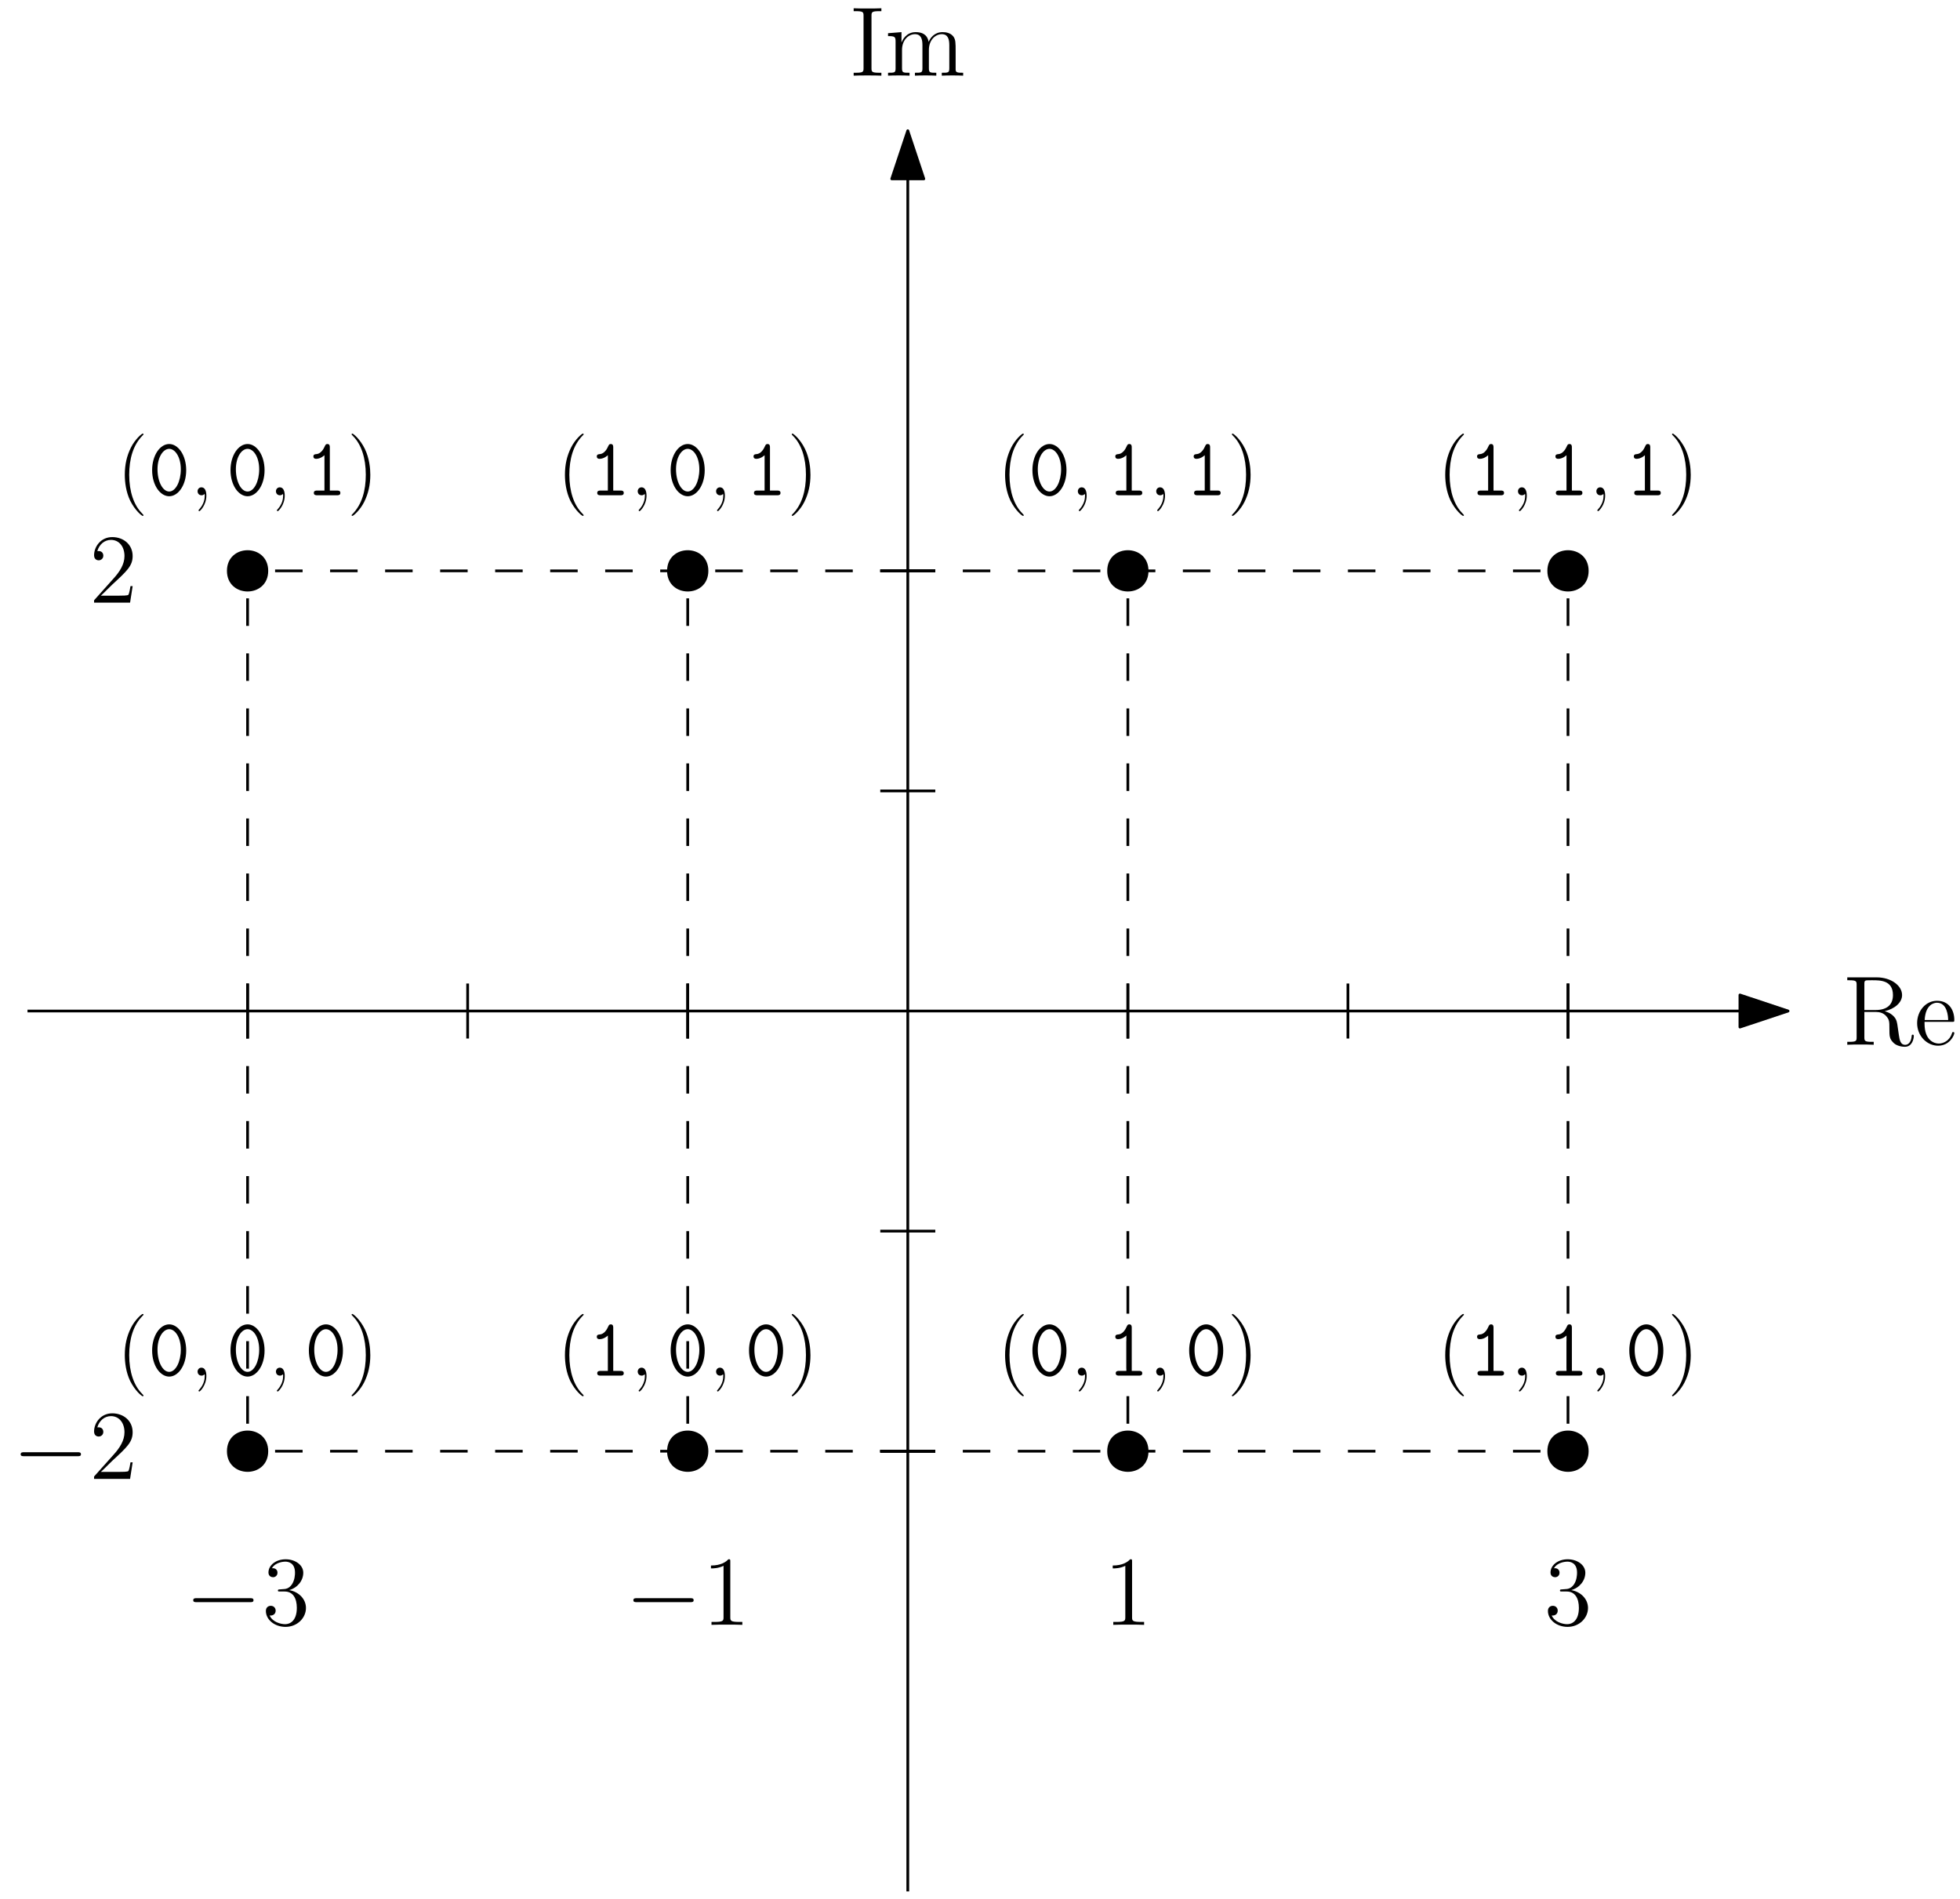
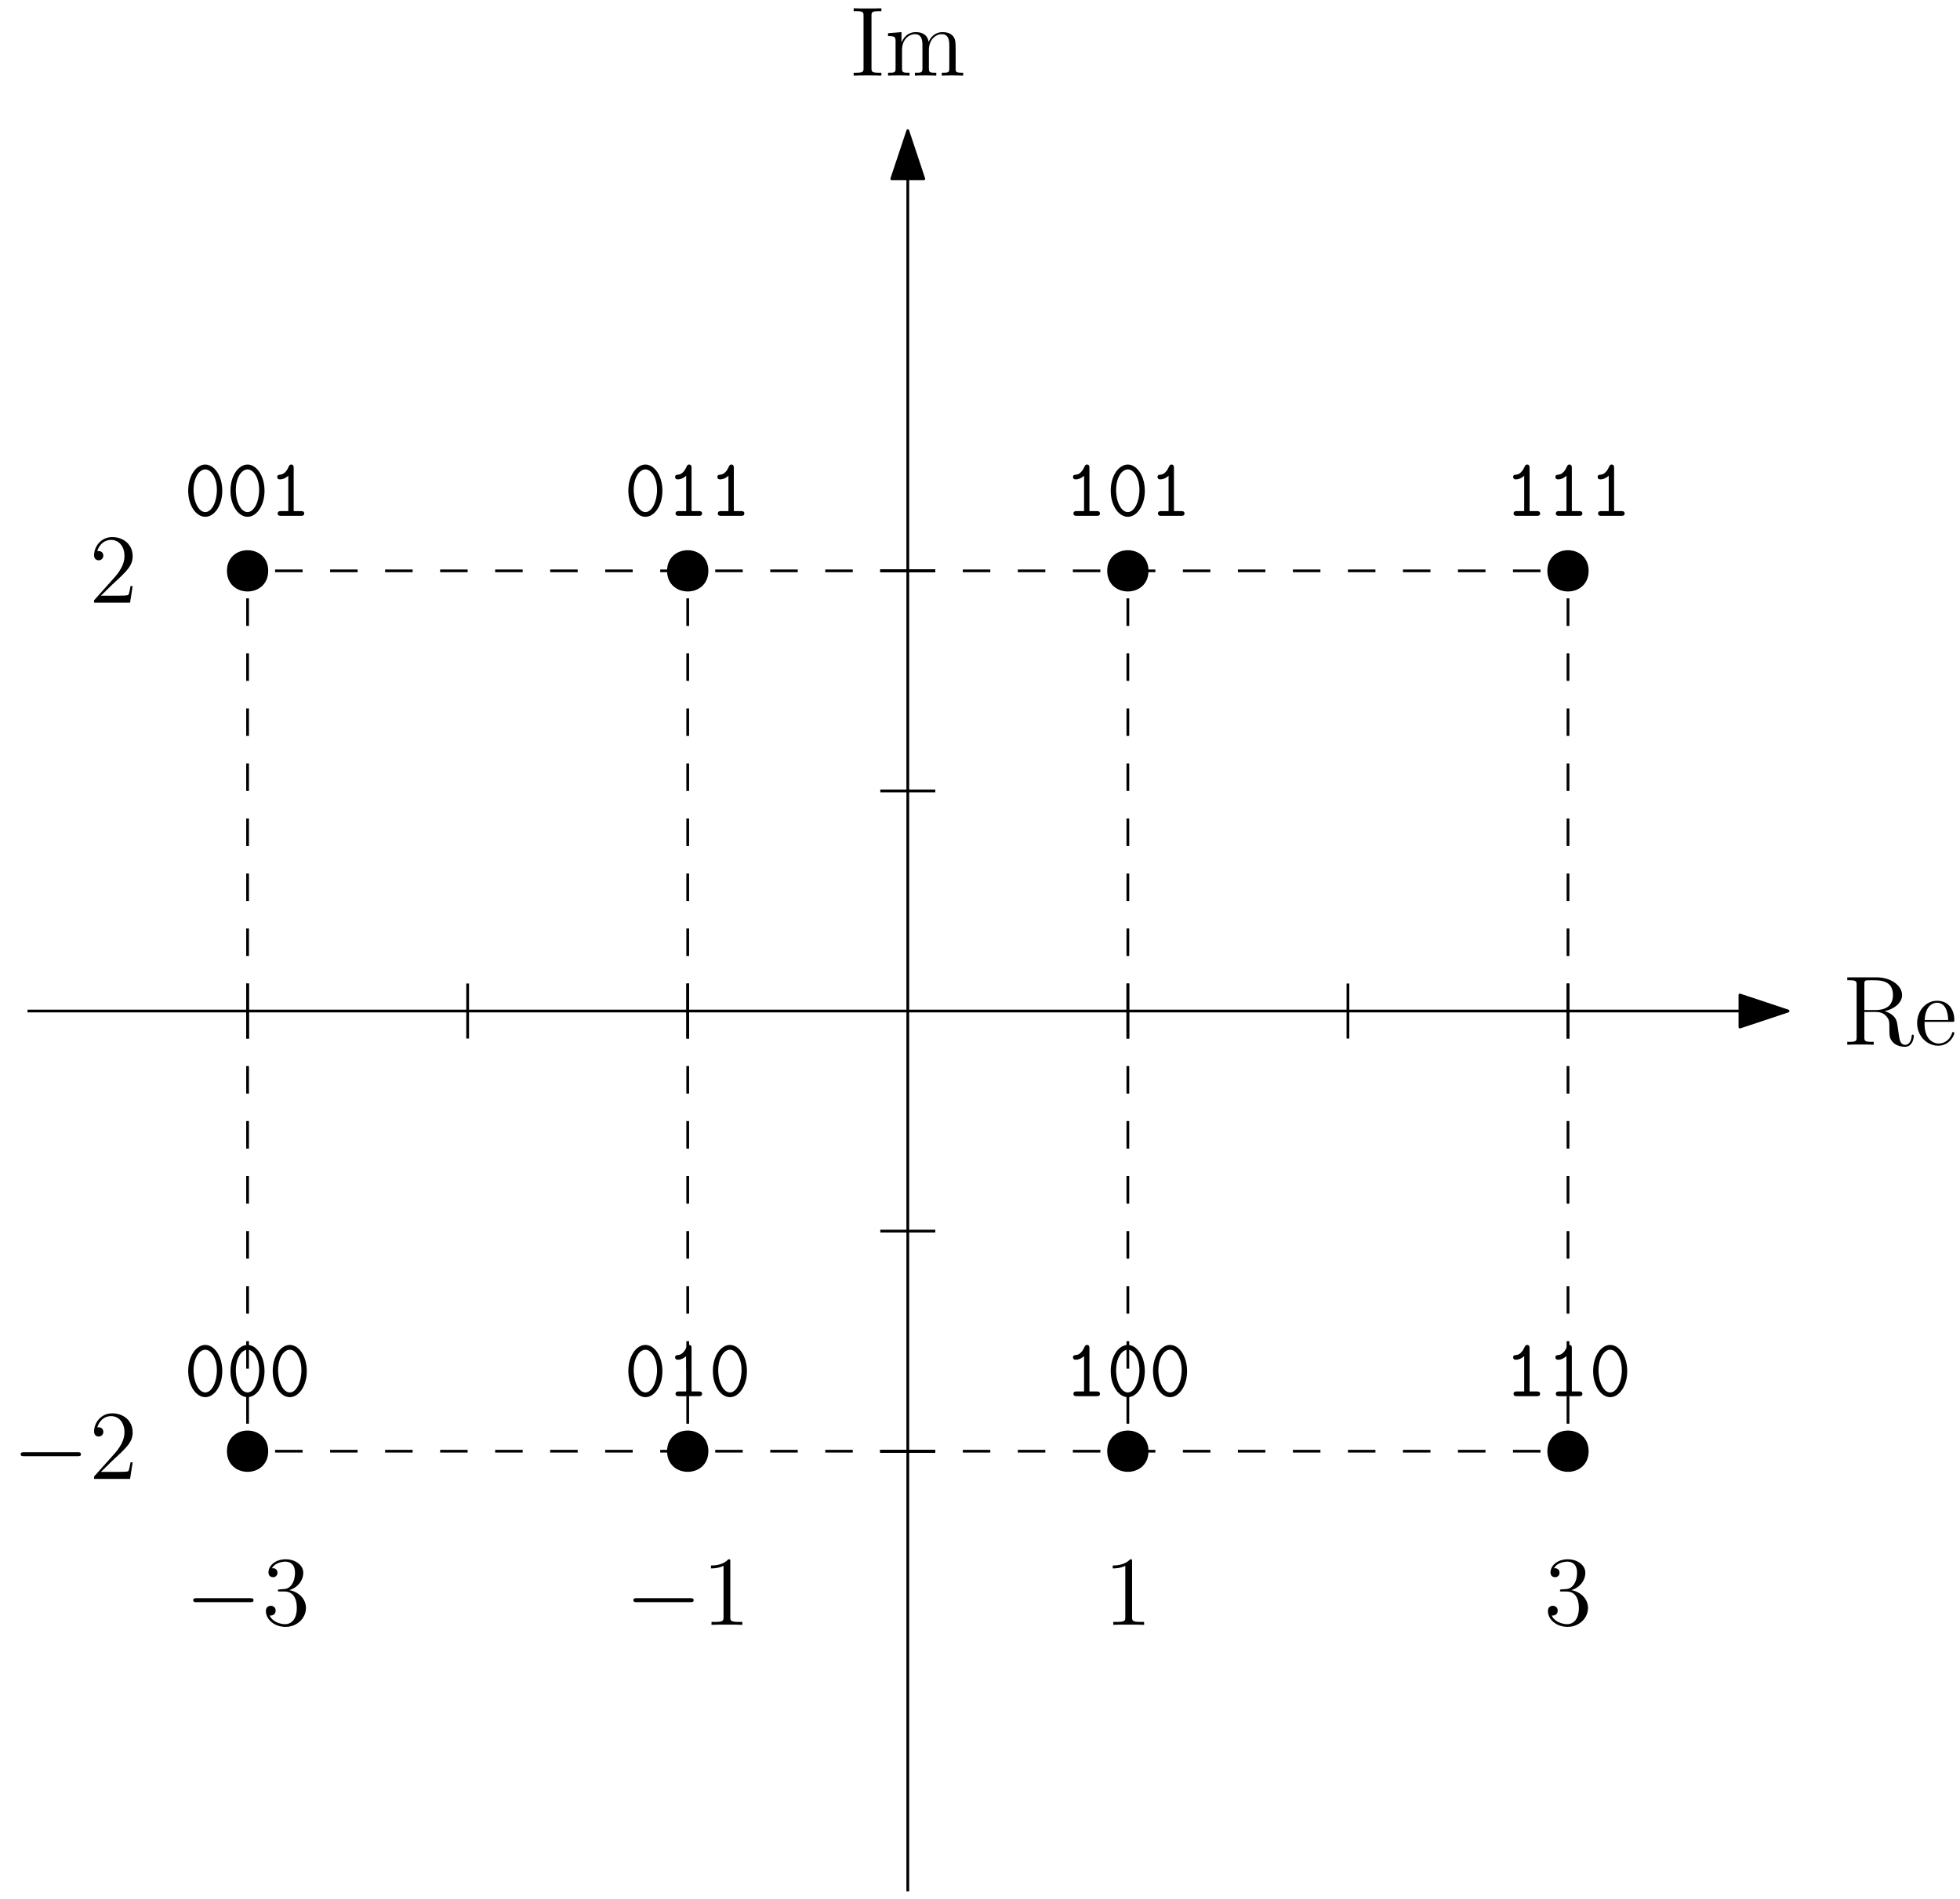
<svg xmlns="http://www.w3.org/2000/svg" xmlns:xlink="http://www.w3.org/1999/xlink" width="285" height="276" viewBox="0 0 285 276">
  <defs>
    <g>
      <g id="glyph-0-0">
        <path d="M 9.453 -3.297 C 9.703 -3.297 9.953 -3.297 9.953 -3.578 C 9.953 -3.875 9.703 -3.875 9.453 -3.875 L 1.688 -3.875 C 1.453 -3.875 1.188 -3.875 1.188 -3.578 C 1.188 -3.297 1.453 -3.297 1.688 -3.297 Z M 9.453 -3.297 " />
      </g>
      <g id="glyph-1-0">
        <path d="M 2.641 -5.156 C 2.391 -5.141 2.344 -5.125 2.344 -4.984 C 2.344 -4.844 2.406 -4.844 2.672 -4.844 L 3.328 -4.844 C 4.547 -4.844 5.094 -3.844 5.094 -2.469 C 5.094 -0.594 4.109 -0.094 3.406 -0.094 C 2.719 -0.094 1.547 -0.422 1.141 -1.359 C 1.594 -1.297 2.016 -1.547 2.016 -2.062 C 2.016 -2.484 1.703 -2.766 1.312 -2.766 C 0.969 -2.766 0.594 -2.562 0.594 -2.016 C 0.594 -0.75 1.859 0.297 3.453 0.297 C 5.156 0.297 6.422 -1 6.422 -2.453 C 6.422 -3.766 5.359 -4.812 3.984 -5.047 C 5.234 -5.406 6.031 -6.453 6.031 -7.578 C 6.031 -8.703 4.859 -9.531 3.469 -9.531 C 2.031 -9.531 0.969 -8.656 0.969 -7.609 C 0.969 -7.047 1.422 -6.922 1.641 -6.922 C 1.938 -6.922 2.281 -7.141 2.281 -7.578 C 2.281 -8.031 1.938 -8.234 1.625 -8.234 C 1.531 -8.234 1.5 -8.234 1.469 -8.219 C 2.016 -9.188 3.359 -9.188 3.422 -9.188 C 3.906 -9.188 4.828 -8.984 4.828 -7.578 C 4.828 -7.297 4.797 -6.5 4.375 -5.875 C 3.938 -5.25 3.453 -5.203 3.062 -5.188 Z M 2.641 -5.156 " />
      </g>
      <g id="glyph-1-1">
        <path d="M 4.125 -9.188 C 4.125 -9.531 4.125 -9.531 3.844 -9.531 C 3.5 -9.156 2.781 -8.625 1.312 -8.625 L 1.312 -8.203 C 1.641 -8.203 2.359 -8.203 3.141 -8.578 L 3.141 -1.109 C 3.141 -0.594 3.094 -0.422 1.844 -0.422 L 1.391 -0.422 L 1.391 0 C 1.781 -0.031 3.172 -0.031 3.641 -0.031 C 4.109 -0.031 5.5 -0.031 5.875 0 L 5.875 -0.422 L 5.438 -0.422 C 4.172 -0.422 4.125 -0.594 4.125 -1.109 Z M 4.125 -9.188 " />
      </g>
      <g id="glyph-1-2">
        <path d="M 6.312 -2.406 L 6 -2.406 C 5.953 -2.172 5.844 -1.375 5.688 -1.141 C 5.594 -1.016 4.781 -1.016 4.344 -1.016 L 1.688 -1.016 C 2.078 -1.344 2.953 -2.266 3.328 -2.609 C 5.516 -4.625 6.312 -5.359 6.312 -6.781 C 6.312 -8.438 5 -9.531 3.344 -9.531 C 1.672 -9.531 0.703 -8.125 0.703 -6.891 C 0.703 -6.156 1.328 -6.156 1.375 -6.156 C 1.672 -6.156 2.047 -6.375 2.047 -6.828 C 2.047 -7.234 1.781 -7.5 1.375 -7.5 C 1.25 -7.5 1.219 -7.5 1.172 -7.484 C 1.453 -8.469 2.219 -9.125 3.156 -9.125 C 4.375 -9.125 5.125 -8.109 5.125 -6.781 C 5.125 -5.562 4.422 -4.5 3.594 -3.578 L 0.703 -0.344 L 0.703 0 L 5.938 0 Z M 6.312 -2.406 " />
      </g>
      <g id="glyph-2-0">
        <path d="M 4.125 -9.188 C 4.125 -9.531 4.125 -9.531 3.844 -9.531 C 3.5 -9.156 2.781 -8.625 1.312 -8.625 L 1.312 -8.203 C 1.641 -8.203 2.359 -8.203 3.141 -8.578 L 3.141 -1.109 C 3.141 -0.594 3.094 -0.422 1.844 -0.422 L 1.391 -0.422 L 1.391 0 C 1.781 -0.031 3.172 -0.031 3.641 -0.031 C 4.109 -0.031 5.5 -0.031 5.875 0 L 5.875 -0.422 L 5.438 -0.422 C 4.172 -0.422 4.125 -0.594 4.125 -1.109 Z M 4.125 -9.188 " />
      </g>
      <g id="glyph-2-1">
        <path d="M 2.641 -5.156 C 2.391 -5.141 2.344 -5.125 2.344 -4.984 C 2.344 -4.844 2.406 -4.844 2.672 -4.844 L 3.328 -4.844 C 4.547 -4.844 5.094 -3.844 5.094 -2.469 C 5.094 -0.594 4.109 -0.094 3.406 -0.094 C 2.719 -0.094 1.547 -0.422 1.141 -1.359 C 1.594 -1.297 2.016 -1.547 2.016 -2.062 C 2.016 -2.484 1.703 -2.766 1.312 -2.766 C 0.969 -2.766 0.594 -2.562 0.594 -2.016 C 0.594 -0.75 1.859 0.297 3.453 0.297 C 5.156 0.297 6.422 -1 6.422 -2.453 C 6.422 -3.766 5.359 -4.812 3.984 -5.047 C 5.234 -5.406 6.031 -6.453 6.031 -7.578 C 6.031 -8.703 4.859 -9.531 3.469 -9.531 C 2.031 -9.531 0.969 -8.656 0.969 -7.609 C 0.969 -7.047 1.422 -6.922 1.641 -6.922 C 1.938 -6.922 2.281 -7.141 2.281 -7.578 C 2.281 -8.031 1.938 -8.234 1.625 -8.234 C 1.531 -8.234 1.5 -8.234 1.469 -8.219 C 2.016 -9.188 3.359 -9.188 3.422 -9.188 C 3.906 -9.188 4.828 -8.984 4.828 -7.578 C 4.828 -7.297 4.797 -6.5 4.375 -5.875 C 3.938 -5.25 3.453 -5.203 3.062 -5.188 Z M 2.641 -5.156 " />
      </g>
      <g id="glyph-2-2">
        <path d="M 6.312 -2.406 L 6 -2.406 C 5.953 -2.172 5.844 -1.375 5.688 -1.141 C 5.594 -1.016 4.781 -1.016 4.344 -1.016 L 1.688 -1.016 C 2.078 -1.344 2.953 -2.266 3.328 -2.609 C 5.516 -4.625 6.312 -5.359 6.312 -6.781 C 6.312 -8.438 5 -9.531 3.344 -9.531 C 1.672 -9.531 0.703 -8.125 0.703 -6.891 C 0.703 -6.156 1.328 -6.156 1.375 -6.156 C 1.672 -6.156 2.047 -6.375 2.047 -6.828 C 2.047 -7.234 1.781 -7.5 1.375 -7.5 C 1.25 -7.5 1.219 -7.5 1.172 -7.484 C 1.453 -8.469 2.219 -9.125 3.156 -9.125 C 4.375 -9.125 5.125 -8.109 5.125 -6.781 C 5.125 -5.562 4.422 -4.5 3.594 -3.578 L 0.703 -0.344 L 0.703 0 L 5.938 0 Z M 6.312 -2.406 " />
      </g>
      <g id="glyph-3-0">
        <path d="M 6.047 -4.875 C 7.469 -5.203 8.578 -6.109 8.578 -7.219 C 8.578 -8.609 6.953 -9.797 4.891 -9.797 L 0.609 -9.797 L 0.609 -9.375 L 0.891 -9.375 C 1.922 -9.375 1.969 -9.234 1.969 -8.703 L 1.969 -1.094 C 1.969 -0.562 1.922 -0.422 0.891 -0.422 L 0.609 -0.422 L 0.609 0 C 0.938 -0.031 2.109 -0.031 2.531 -0.031 C 2.938 -0.031 4.125 -0.031 4.453 0 L 4.453 -0.422 L 4.172 -0.422 C 3.141 -0.422 3.094 -0.562 3.094 -1.094 L 3.094 -4.766 L 4.766 -4.766 C 5.328 -4.766 5.859 -4.609 6.234 -4.203 C 6.734 -3.656 6.734 -3.359 6.734 -2.359 C 6.734 -1.234 6.734 -0.859 7.359 -0.25 C 7.578 -0.031 8.172 0.297 8.984 0.297 C 10.094 0.297 10.281 -0.953 10.281 -1.25 C 10.281 -1.328 10.281 -1.469 10.125 -1.469 C 9.984 -1.469 9.984 -1.375 9.969 -1.234 C 9.891 -0.375 9.484 0.016 9.016 0.016 C 8.359 0.016 8.219 -0.656 8.109 -1.422 C 8.094 -1.516 8 -2.141 7.953 -2.5 C 7.859 -3.219 7.797 -3.672 7.375 -4.109 C 7.219 -4.281 6.844 -4.656 6.047 -4.875 Z M 4.703 -5.047 L 3.094 -5.047 L 3.094 -8.812 C 3.094 -9.141 3.094 -9.312 3.406 -9.359 C 3.531 -9.375 3.953 -9.375 4.25 -9.375 C 5.406 -9.375 7.25 -9.375 7.25 -7.219 C 7.25 -5.969 6.562 -5.047 4.703 -5.047 Z M 4.703 -5.047 " />
      </g>
      <g id="glyph-3-1">
        <path d="M 5.5 -3.328 C 5.812 -3.328 5.844 -3.328 5.844 -3.594 C 5.844 -5.047 5.062 -6.391 3.328 -6.391 C 1.688 -6.391 0.438 -4.922 0.438 -3.141 C 0.438 -1.25 1.891 0.141 3.484 0.141 C 5.188 0.141 5.844 -1.406 5.844 -1.703 C 5.844 -1.797 5.766 -1.844 5.688 -1.844 C 5.562 -1.844 5.531 -1.781 5.516 -1.703 C 5.141 -0.5 4.172 -0.172 3.578 -0.172 C 2.969 -0.172 1.516 -0.578 1.516 -3.062 L 1.516 -3.328 Z M 1.531 -3.594 C 1.656 -5.859 2.906 -6.109 3.312 -6.109 C 4.844 -6.109 4.938 -4.094 4.953 -3.594 Z M 1.531 -3.594 " />
      </g>
      <g id="glyph-3-2">
        <path d="M 3.109 -8.703 C 3.109 -9.234 3.156 -9.375 4.234 -9.375 L 4.547 -9.375 L 4.547 -9.797 C 4.203 -9.766 2.969 -9.766 2.531 -9.766 C 2.109 -9.766 0.859 -9.766 0.516 -9.797 L 0.516 -9.375 L 0.828 -9.375 C 1.906 -9.375 1.953 -9.234 1.953 -8.703 L 1.953 -1.094 C 1.953 -0.562 1.906 -0.422 0.828 -0.422 L 0.516 -0.422 L 0.516 0 C 0.859 -0.031 2.094 -0.031 2.531 -0.031 C 2.953 -0.031 4.203 -0.031 4.547 0 L 4.547 -0.422 L 4.234 -0.422 C 3.156 -0.422 3.109 -0.562 3.109 -1.094 Z M 3.109 -8.703 " />
      </g>
      <g id="glyph-3-3">
        <path d="M 10.281 -3.484 C 10.281 -4.812 10.281 -5.219 9.953 -5.688 C 9.531 -6.234 8.859 -6.328 8.375 -6.328 C 7.188 -6.328 6.578 -5.469 6.359 -4.906 C 6.156 -6.016 5.375 -6.328 4.469 -6.328 C 3.078 -6.328 2.531 -5.141 2.422 -4.844 L 2.406 -4.844 L 2.406 -6.328 L 0.453 -6.172 L 0.453 -5.75 C 1.438 -5.75 1.547 -5.656 1.547 -4.953 L 1.547 -1.062 C 1.547 -0.422 1.391 -0.422 0.453 -0.422 L 0.453 0 C 0.828 -0.031 1.609 -0.031 2.016 -0.031 C 2.422 -0.031 3.203 -0.031 3.578 0 L 3.578 -0.422 C 2.656 -0.422 2.484 -0.422 2.484 -1.062 L 2.484 -3.734 C 2.484 -5.234 3.469 -6.031 4.359 -6.031 C 5.25 -6.031 5.453 -5.312 5.453 -4.438 L 5.453 -1.062 C 5.453 -0.422 5.297 -0.422 4.359 -0.422 L 4.359 0 C 4.734 -0.031 5.516 -0.031 5.906 -0.031 C 6.328 -0.031 7.094 -0.031 7.469 0 L 7.469 -0.422 C 6.562 -0.422 6.391 -0.422 6.391 -1.062 L 6.391 -3.734 C 6.391 -5.234 7.375 -6.031 8.266 -6.031 C 9.156 -6.031 9.359 -5.312 9.359 -4.438 L 9.359 -1.062 C 9.359 -0.422 9.188 -0.422 8.266 -0.422 L 8.266 0 C 8.641 -0.031 9.406 -0.031 9.812 -0.031 C 10.234 -0.031 11 -0.031 11.375 0 L 11.375 -0.422 C 10.656 -0.422 10.297 -0.422 10.281 -0.844 Z M 10.281 -3.484 " />
      </g>
      <g id="glyph-4-0">
-         <path d="M 3.891 2.906 C 3.891 2.875 3.891 2.844 3.688 2.641 C 2.484 1.438 1.812 -0.531 1.812 -2.969 C 1.812 -5.297 2.375 -7.297 3.766 -8.703 C 3.891 -8.812 3.891 -8.828 3.891 -8.875 C 3.891 -8.938 3.828 -8.969 3.781 -8.969 C 3.625 -8.969 2.641 -8.109 2.062 -6.938 C 1.453 -5.719 1.172 -4.453 1.172 -2.969 C 1.172 -1.906 1.344 -0.484 1.953 0.781 C 2.672 2.219 3.641 3 3.781 3 C 3.828 3 3.891 2.969 3.891 2.906 Z M 3.891 2.906 " />
-       </g>
-       <g id="glyph-5-0">
        <path d="M 5.547 -3.641 C 5.547 -5.875 4.359 -7.453 3.078 -7.453 C 1.766 -7.453 0.594 -5.844 0.594 -3.656 C 0.594 -1.438 1.781 0.141 3.078 0.141 C 4.375 0.141 5.547 -1.453 5.547 -3.641 Z M 3.078 -0.547 C 2.125 -0.547 1.375 -2 1.375 -3.781 C 1.375 -5.562 2.203 -6.75 3.078 -6.75 C 3.938 -6.75 4.766 -5.562 4.766 -3.781 C 4.766 -2.016 4.016 -0.547 3.078 -0.547 Z M 3.078 -0.547 " />
      </g>
-       <g id="glyph-5-1">
+       <g id="glyph-4-1">
        <path d="M 3.641 -6.953 C 3.641 -7.141 3.641 -7.453 3.281 -7.453 C 3.078 -7.453 3.016 -7.344 2.938 -7.188 C 2.719 -6.672 2.312 -6.031 1.688 -5.984 C 1.5 -5.969 1.25 -5.953 1.25 -5.641 C 1.25 -5.438 1.375 -5.297 1.641 -5.297 C 2.312 -5.297 2.828 -5.797 2.859 -5.828 L 2.859 -0.688 L 1.812 -0.688 C 1.641 -0.688 1.312 -0.688 1.312 -0.344 C 1.312 0 1.641 0 1.812 0 L 4.688 0 C 4.859 0 5.172 0 5.172 -0.344 C 5.172 -0.688 4.859 -0.688 4.688 -0.688 L 3.641 -0.688 Z M 3.641 -6.953 " />
-       </g>
-       <g id="glyph-6-0">
-         <path d="M 2.328 0.047 C 2.328 -0.641 2.109 -1.156 1.609 -1.156 C 1.234 -1.156 1.047 -0.844 1.047 -0.578 C 1.047 -0.328 1.219 0 1.625 0 C 1.781 0 1.906 -0.047 2.016 -0.156 C 2.047 -0.172 2.062 -0.172 2.062 -0.172 C 2.094 -0.172 2.094 -0.016 2.094 0.047 C 2.094 0.438 2.016 1.219 1.328 2 C 1.188 2.141 1.188 2.156 1.188 2.188 C 1.188 2.25 1.25 2.312 1.312 2.312 C 1.406 2.312 2.328 1.422 2.328 0.047 Z M 2.328 0.047 " />
-       </g>
-       <g id="glyph-7-0">
-         <path d="M 5.547 -3.641 C 5.547 -5.875 4.359 -7.453 3.078 -7.453 C 1.766 -7.453 0.594 -5.844 0.594 -3.656 C 0.594 -1.438 1.781 0.141 3.078 0.141 C 4.375 0.141 5.547 -1.453 5.547 -3.641 Z M 3.078 -0.547 C 2.125 -0.547 1.375 -2 1.375 -3.781 C 1.375 -5.562 2.203 -6.75 3.078 -6.75 C 3.938 -6.75 4.766 -5.562 4.766 -3.781 C 4.766 -2.016 4.016 -0.547 3.078 -0.547 Z M 3.078 -0.547 " />
-       </g>
-       <g id="glyph-7-1">
-         <path d="M 3.641 -6.953 C 3.641 -7.141 3.641 -7.453 3.281 -7.453 C 3.078 -7.453 3.016 -7.344 2.938 -7.188 C 2.719 -6.672 2.312 -6.031 1.688 -5.984 C 1.5 -5.969 1.25 -5.953 1.25 -5.641 C 1.25 -5.438 1.375 -5.297 1.641 -5.297 C 2.312 -5.297 2.828 -5.797 2.859 -5.828 L 2.859 -0.688 L 1.812 -0.688 C 1.641 -0.688 1.312 -0.688 1.312 -0.344 C 1.312 0 1.641 0 1.812 0 L 4.688 0 C 4.859 0 5.172 0 5.172 -0.344 C 5.172 -0.688 4.859 -0.688 4.688 -0.688 L 3.641 -0.688 Z M 3.641 -6.953 " />
-       </g>
-       <g id="glyph-8-0">
-         <path d="M 2.328 0.047 C 2.328 -0.641 2.109 -1.156 1.609 -1.156 C 1.234 -1.156 1.047 -0.844 1.047 -0.578 C 1.047 -0.328 1.219 0 1.625 0 C 1.781 0 1.906 -0.047 2.016 -0.156 C 2.047 -0.172 2.062 -0.172 2.062 -0.172 C 2.094 -0.172 2.094 -0.016 2.094 0.047 C 2.094 0.438 2.016 1.219 1.328 2 C 1.188 2.141 1.188 2.156 1.188 2.188 C 1.188 2.25 1.25 2.312 1.312 2.312 C 1.406 2.312 2.328 1.422 2.328 0.047 Z M 2.328 0.047 " />
-       </g>
-       <g id="glyph-9-0">
-         <path d="M 3.641 -6.953 C 3.641 -7.141 3.641 -7.453 3.281 -7.453 C 3.078 -7.453 3.016 -7.344 2.938 -7.188 C 2.719 -6.672 2.312 -6.031 1.688 -5.984 C 1.5 -5.969 1.25 -5.953 1.25 -5.641 C 1.25 -5.438 1.375 -5.297 1.641 -5.297 C 2.312 -5.297 2.828 -5.797 2.859 -5.828 L 2.859 -0.688 L 1.812 -0.688 C 1.641 -0.688 1.312 -0.688 1.312 -0.344 C 1.312 0 1.641 0 1.812 0 L 4.688 0 C 4.859 0 5.172 0 5.172 -0.344 C 5.172 -0.688 4.859 -0.688 4.688 -0.688 L 3.641 -0.688 Z M 3.641 -6.953 " />
-       </g>
-       <g id="glyph-9-1">
-         <path d="M 5.547 -3.641 C 5.547 -5.875 4.359 -7.453 3.078 -7.453 C 1.766 -7.453 0.594 -5.844 0.594 -3.656 C 0.594 -1.438 1.781 0.141 3.078 0.141 C 4.375 0.141 5.547 -1.453 5.547 -3.641 Z M 3.078 -0.547 C 2.125 -0.547 1.375 -2 1.375 -3.781 C 1.375 -5.562 2.203 -6.75 3.078 -6.75 C 3.938 -6.75 4.766 -5.562 4.766 -3.781 C 4.766 -2.016 4.016 -0.547 3.078 -0.547 Z M 3.078 -0.547 " />
-       </g>
-       <g id="glyph-10-0">
-         <path d="M 3.375 -2.969 C 3.375 -3.891 3.25 -5.359 2.578 -6.75 C 1.875 -8.188 0.891 -8.969 0.766 -8.969 C 0.719 -8.969 0.656 -8.938 0.656 -8.875 C 0.656 -8.828 0.656 -8.812 0.859 -8.609 C 2.062 -7.406 2.719 -5.422 2.719 -2.984 C 2.719 -0.672 2.156 1.328 0.781 2.734 C 0.656 2.844 0.656 2.875 0.656 2.906 C 0.656 2.969 0.719 3 0.766 3 C 0.922 3 1.906 2.141 2.484 0.969 C 3.094 -0.25 3.375 -1.547 3.375 -2.969 Z M 3.375 -2.969 " />
      </g>
    </g>
  </defs>
  <path fill="none" stroke-width="0.4" stroke-linecap="butt" stroke-linejoin="round" stroke="rgb(0%, 0%, 0%)" stroke-opacity="1" stroke-miterlimit="10" d="M 256 447.996 L 256 703.996 " transform="matrix(1, 0, 0, -1, -124, 723)" />
  <path fill-rule="evenodd" fill="rgb(0%, 0%, 0%)" fill-opacity="1" stroke-width="0.4" stroke-linecap="butt" stroke-linejoin="round" stroke="rgb(0%, 0%, 0%)" stroke-opacity="1" stroke-miterlimit="10" d="M 256 703.996 L 253.668 696.996 L 258.332 696.996 Z M 256 703.996 " transform="matrix(1, 0, 0, -1, -124, 723)" />
  <path fill="none" stroke-width="0.4" stroke-linecap="butt" stroke-linejoin="round" stroke="rgb(0%, 0%, 0%)" stroke-opacity="1" stroke-miterlimit="10" d="M 128 576 L 384 576 " transform="matrix(1, 0, 0, -1, -124, 723)" />
  <path fill-rule="evenodd" fill="rgb(0%, 0%, 0%)" fill-opacity="1" stroke-width="0.4" stroke-linecap="butt" stroke-linejoin="round" stroke="rgb(0%, 0%, 0%)" stroke-opacity="1" stroke-miterlimit="10" d="M 384 576 L 377 578.332 L 377 573.668 Z M 384 576 " transform="matrix(1, 0, 0, -1, -124, 723)" />
  <path fill-rule="evenodd" fill="rgb(0%, 0%, 0%)" fill-opacity="1" d="M 231 83 C 231 79 225 79 225 83 C 225 87 231 87 231 83 Z M 231 83 " />
  <path fill-rule="evenodd" fill="rgb(0%, 0%, 0%)" fill-opacity="1" d="M 167 83 C 167 79 161 79 161 83 C 161 87 167 87 167 83 Z M 167 83 " />
  <path fill-rule="evenodd" fill="rgb(0%, 0%, 0%)" fill-opacity="1" d="M 103 83 C 103 79 97 79 97 83 C 97 87 103 87 103 83 Z M 103 83 " />
  <path fill-rule="evenodd" fill="rgb(0%, 0%, 0%)" fill-opacity="1" d="M 39 83 C 39 79 33 79 33 83 C 33 87 39 87 39 83 Z M 39 83 " />
  <path fill="none" stroke-width="0.4" stroke-linecap="butt" stroke-linejoin="round" stroke="rgb(0%, 0%, 0%)" stroke-opacity="1" stroke-miterlimit="10" d="M 252 640 L 260 640 " transform="matrix(1, 0, 0, -1, -124, 723)" />
  <path fill="none" stroke-width="0.4" stroke-linecap="butt" stroke-linejoin="round" stroke="rgb(0%, 0%, 0%)" stroke-opacity="1" stroke-miterlimit="10" d="M 252 640 L 260 640 " transform="matrix(1, 0, 0, -1, -124, 723)" />
  <path fill="none" stroke-width="0.4" stroke-linecap="butt" stroke-linejoin="round" stroke="rgb(0%, 0%, 0%)" stroke-opacity="1" stroke-miterlimit="10" d="M 252 608 L 260 608 " transform="matrix(1, 0, 0, -1, -124, 723)" />
  <path fill="none" stroke-width="0.4" stroke-linecap="butt" stroke-linejoin="round" stroke="rgb(0%, 0%, 0%)" stroke-opacity="1" stroke-miterlimit="10" d="M 252 512 L 260 512 " transform="matrix(1, 0, 0, -1, -124, 723)" />
  <path fill="none" stroke-width="0.4" stroke-linecap="butt" stroke-linejoin="round" stroke="rgb(0%, 0%, 0%)" stroke-opacity="1" stroke-miterlimit="10" d="M 252 512 L 260 512 " transform="matrix(1, 0, 0, -1, -124, 723)" />
  <path fill="none" stroke-width="0.4" stroke-linecap="butt" stroke-linejoin="round" stroke="rgb(0%, 0%, 0%)" stroke-opacity="1" stroke-miterlimit="10" d="M 288 580 L 288 572 " transform="matrix(1, 0, 0, -1, -124, 723)" />
  <path fill="none" stroke-width="0.4" stroke-linecap="butt" stroke-linejoin="round" stroke="rgb(0%, 0%, 0%)" stroke-opacity="1" stroke-miterlimit="10" d="M 320 580 L 320 572 " transform="matrix(1, 0, 0, -1, -124, 723)" />
  <path fill="none" stroke-width="0.4" stroke-linecap="butt" stroke-linejoin="round" stroke="rgb(0%, 0%, 0%)" stroke-opacity="1" stroke-miterlimit="10" d="M 352 580 L 352 572 " transform="matrix(1, 0, 0, -1, -124, 723)" />
  <path fill="none" stroke-width="0.4" stroke-linecap="butt" stroke-linejoin="round" stroke="rgb(0%, 0%, 0%)" stroke-opacity="1" stroke-miterlimit="10" d="M 224 580 L 224 572 " transform="matrix(1, 0, 0, -1, -124, 723)" />
  <path fill="none" stroke-width="0.4" stroke-linecap="butt" stroke-linejoin="round" stroke="rgb(0%, 0%, 0%)" stroke-opacity="1" stroke-miterlimit="10" d="M 192 580 L 192 572 " transform="matrix(1, 0, 0, -1, -124, 723)" />
  <path fill="none" stroke-width="0.4" stroke-linecap="butt" stroke-linejoin="round" stroke="rgb(0%, 0%, 0%)" stroke-opacity="1" stroke-miterlimit="10" d="M 160 580 L 160 572 " transform="matrix(1, 0, 0, -1, -124, 723)" />
  <path fill-rule="evenodd" fill="rgb(0%, 0%, 0%)" fill-opacity="1" d="M 167 211 C 167 207 161 207 161 211 C 161 215 167 215 167 211 Z M 167 211 " />
  <path fill-rule="evenodd" fill="rgb(0%, 0%, 0%)" fill-opacity="1" d="M 231 211 C 231 207 225 207 225 211 C 225 215 231 215 231 211 Z M 231 211 " />
  <path fill-rule="evenodd" fill="rgb(0%, 0%, 0%)" fill-opacity="1" d="M 103 211 C 103 207 97 207 97 211 C 97 215 103 215 103 211 Z M 103 211 " />
  <path fill-rule="evenodd" fill="rgb(0%, 0%, 0%)" fill-opacity="1" d="M 39 211 C 39 207 33 207 33 211 C 33 215 39 215 39 211 Z M 39 211 " />
  <path fill="none" stroke-width="0.4" stroke-linecap="butt" stroke-linejoin="round" stroke="rgb(0%, 0%, 0%)" stroke-opacity="1" stroke-miterlimit="10" d="M 252 512 L 260 512 " transform="matrix(1, 0, 0, -1, -124, 723)" />
  <path fill="none" stroke-width="0.4" stroke-linecap="butt" stroke-linejoin="round" stroke="rgb(0%, 0%, 0%)" stroke-opacity="1" stroke-miterlimit="10" d="M 252 512 L 260 512 " transform="matrix(1, 0, 0, -1, -124, 723)" />
  <g fill="rgb(0%, 0%, 0%)" fill-opacity="1">
    <use xlink:href="#glyph-0-0" x="26.909" y="236.245" />
  </g>
  <g fill="rgb(0%, 0%, 0%)" fill-opacity="1">
    <use xlink:href="#glyph-1-0" x="38.067" y="236.245" />
  </g>
  <g fill="rgb(0%, 0%, 0%)" fill-opacity="1">
    <use xlink:href="#glyph-0-0" x="90.909" y="236.245" />
  </g>
  <g fill="rgb(0%, 0%, 0%)" fill-opacity="1">
    <use xlink:href="#glyph-1-1" x="102.067" y="236.245" />
  </g>
  <g fill="rgb(0%, 0%, 0%)" fill-opacity="1">
    <use xlink:href="#glyph-2-0" x="160.488" y="236.245" />
  </g>
  <g fill="rgb(0%, 0%, 0%)" fill-opacity="1">
    <use xlink:href="#glyph-2-1" x="224.488" y="236.245" />
  </g>
  <g fill="rgb(0%, 0%, 0%)" fill-opacity="1">
    <use xlink:href="#glyph-2-2" x="12.976" y="87.623" />
  </g>
  <g fill="rgb(0%, 0%, 0%)" fill-opacity="1">
    <use xlink:href="#glyph-0-0" x="1.818" y="215.024" />
  </g>
  <g fill="rgb(0%, 0%, 0%)" fill-opacity="1">
    <use xlink:href="#glyph-1-2" x="12.976" y="215.024" />
  </g>
  <path fill="none" stroke-width="0.4" stroke-linecap="butt" stroke-linejoin="round" stroke="rgb(0%, 0%, 0%)" stroke-opacity="1" stroke-dasharray="4" stroke-miterlimit="10" d="M 160 576 L 160 640 " transform="matrix(1, 0, 0, -1, -124, 723)" />
  <path fill="none" stroke-width="0.4" stroke-linecap="butt" stroke-linejoin="round" stroke="rgb(0%, 0%, 0%)" stroke-opacity="1" stroke-dasharray="4" stroke-miterlimit="10" d="M 224 576 L 224 640 " transform="matrix(1, 0, 0, -1, -124, 723)" />
  <path fill="none" stroke-width="0.4" stroke-linecap="butt" stroke-linejoin="round" stroke="rgb(0%, 0%, 0%)" stroke-opacity="1" stroke-dasharray="4" stroke-miterlimit="10" d="M 288 576 L 288 640 " transform="matrix(1, 0, 0, -1, -124, 723)" />
  <path fill="none" stroke-width="0.4" stroke-linecap="butt" stroke-linejoin="round" stroke="rgb(0%, 0%, 0%)" stroke-opacity="1" stroke-dasharray="4" stroke-miterlimit="10" d="M 352 576 L 352 640 " transform="matrix(1, 0, 0, -1, -124, 723)" />
  <path fill="none" stroke-width="0.4" stroke-linecap="butt" stroke-linejoin="round" stroke="rgb(0%, 0%, 0%)" stroke-opacity="1" stroke-dasharray="4" stroke-miterlimit="10" d="M 160 576 L 160 512 " transform="matrix(1, 0, 0, -1, -124, 723)" />
  <path fill="none" stroke-width="0.4" stroke-linecap="butt" stroke-linejoin="round" stroke="rgb(0%, 0%, 0%)" stroke-opacity="1" stroke-dasharray="4" stroke-miterlimit="10" d="M 224 576 L 224 512 " transform="matrix(1, 0, 0, -1, -124, 723)" />
  <path fill="none" stroke-width="0.4" stroke-linecap="butt" stroke-linejoin="round" stroke="rgb(0%, 0%, 0%)" stroke-opacity="1" stroke-dasharray="4" stroke-miterlimit="10" d="M 288 576 L 288 512 " transform="matrix(1, 0, 0, -1, -124, 723)" />
  <path fill="none" stroke-width="0.4" stroke-linecap="butt" stroke-linejoin="round" stroke="rgb(0%, 0%, 0%)" stroke-opacity="1" stroke-dasharray="4" stroke-miterlimit="10" d="M 352 576 L 352 512 " transform="matrix(1, 0, 0, -1, -124, 723)" />
  <path fill="none" stroke-width="0.4" stroke-linecap="butt" stroke-linejoin="round" stroke="rgb(0%, 0%, 0%)" stroke-opacity="1" stroke-dasharray="4" stroke-miterlimit="10" d="M 256 640 L 352 640 " transform="matrix(1, 0, 0, -1, -124, 723)" />
  <path fill="none" stroke-width="0.4" stroke-linecap="butt" stroke-linejoin="round" stroke="rgb(0%, 0%, 0%)" stroke-opacity="1" stroke-dasharray="4" stroke-miterlimit="10" d="M 256 512 L 352 512 " transform="matrix(1, 0, 0, -1, -124, 723)" />
  <path fill="none" stroke-width="0.4" stroke-linecap="butt" stroke-linejoin="round" stroke="rgb(0%, 0%, 0%)" stroke-opacity="1" stroke-dasharray="4" stroke-miterlimit="10" d="M 256 640 L 160 640 " transform="matrix(1, 0, 0, -1, -124, 723)" />
  <path fill="none" stroke-width="0.4" stroke-linecap="butt" stroke-linejoin="round" stroke="rgb(0%, 0%, 0%)" stroke-opacity="1" stroke-dasharray="4" stroke-miterlimit="10" d="M 256 512 L 160 512 " transform="matrix(1, 0, 0, -1, -124, 723)" />
  <g fill="rgb(0%, 0%, 0%)" fill-opacity="1">
    <use xlink:href="#glyph-3-0" x="268" y="151.901" />
    <use xlink:href="#glyph-3-1" x="278.329" y="151.901" />
  </g>
  <g fill="rgb(0%, 0%, 0%)" fill-opacity="1">
    <use xlink:href="#glyph-3-2" x="123.613" y="11" />
    <use xlink:href="#glyph-3-3" x="128.677" y="11" />
  </g>
  <g fill="rgb(0%, 0%, 0%)" fill-opacity="1">
-     <use xlink:href="#glyph-4-0" x="16.976" y="72.011" />
+     <use xlink:href="#glyph-4-0" x="26.772" y="75" />
+     <use xlink:href="#glyph-4-0" x="32.917" y="75" />
+     <use xlink:href="#glyph-4-1" x="39.062" y="75" />
  </g>
  <g fill="rgb(0%, 0%, 0%)" fill-opacity="1">
-     <use xlink:href="#glyph-5-0" x="21.527" y="72.011" />
+     <use xlink:href="#glyph-4-0" x="90.772" y="75" />
+     <use xlink:href="#glyph-4-1" x="96.917" y="75" />
+     <use xlink:href="#glyph-4-1" x="103.062" y="75" />
  </g>
  <g fill="rgb(0%, 0%, 0%)" fill-opacity="1">
-     <use xlink:href="#glyph-6-0" x="27.68" y="72.011" />
+     <use xlink:href="#glyph-4-1" x="154.772" y="75" />
+     <use xlink:href="#glyph-4-0" x="160.917" y="75" />
+     <use xlink:href="#glyph-4-1" x="167.062" y="75" />
  </g>
  <g fill="rgb(0%, 0%, 0%)" fill-opacity="1">
-     <use xlink:href="#glyph-7-0" x="32.923" y="72.011" />
+     <use xlink:href="#glyph-4-1" x="218.772" y="75" />
+     <use xlink:href="#glyph-4-1" x="224.917" y="75" />
+     <use xlink:href="#glyph-4-1" x="231.062" y="75" />
  </g>
  <g fill="rgb(0%, 0%, 0%)" fill-opacity="1">
-     <use xlink:href="#glyph-8-0" x="39.075" y="72.011" />
+     <use xlink:href="#glyph-4-0" x="26.772" y="203" />
+     <use xlink:href="#glyph-4-0" x="32.917" y="203" />
+     <use xlink:href="#glyph-4-0" x="39.062" y="203" />
  </g>
  <g fill="rgb(0%, 0%, 0%)" fill-opacity="1">
-     <use xlink:href="#glyph-9-0" x="44.319" y="72.011" />
+     <use xlink:href="#glyph-4-0" x="90.772" y="203" />
+     <use xlink:href="#glyph-4-1" x="96.917" y="203" />
+     <use xlink:href="#glyph-4-0" x="103.062" y="203" />
  </g>
  <g fill="rgb(0%, 0%, 0%)" fill-opacity="1">
-     <use xlink:href="#glyph-10-0" x="50.471" y="72.011" />
+     <use xlink:href="#glyph-4-1" x="154.772" y="203" />
+     <use xlink:href="#glyph-4-0" x="160.917" y="203" />
+     <use xlink:href="#glyph-4-0" x="167.062" y="203" />
  </g>
  <g fill="rgb(0%, 0%, 0%)" fill-opacity="1">
-     <use xlink:href="#glyph-4-0" x="80.975" y="72.011" />
-   </g>
-   <g fill="rgb(0%, 0%, 0%)" fill-opacity="1">
-     <use xlink:href="#glyph-5-1" x="85.528" y="72.011" />
-   </g>
-   <g fill="rgb(0%, 0%, 0%)" fill-opacity="1">
-     <use xlink:href="#glyph-6-0" x="91.68" y="72.011" />
-   </g>
-   <g fill="rgb(0%, 0%, 0%)" fill-opacity="1">
-     <use xlink:href="#glyph-7-0" x="96.924" y="72.011" />
-   </g>
-   <g fill="rgb(0%, 0%, 0%)" fill-opacity="1">
-     <use xlink:href="#glyph-8-0" x="103.076" y="72.011" />
-   </g>
-   <g fill="rgb(0%, 0%, 0%)" fill-opacity="1">
-     <use xlink:href="#glyph-9-0" x="108.32" y="72.011" />
-   </g>
-   <g fill="rgb(0%, 0%, 0%)" fill-opacity="1">
-     <use xlink:href="#glyph-10-0" x="114.472" y="72.011" />
-   </g>
-   <g fill="rgb(0%, 0%, 0%)" fill-opacity="1">
-     <use xlink:href="#glyph-4-0" x="144.976" y="72.011" />
-   </g>
-   <g fill="rgb(0%, 0%, 0%)" fill-opacity="1">
-     <use xlink:href="#glyph-5-0" x="149.528" y="72.011" />
-   </g>
-   <g fill="rgb(0%, 0%, 0%)" fill-opacity="1">
-     <use xlink:href="#glyph-6-0" x="155.679" y="72.011" />
-   </g>
-   <g fill="rgb(0%, 0%, 0%)" fill-opacity="1">
-     <use xlink:href="#glyph-7-1" x="160.923" y="72.011" />
-   </g>
-   <g fill="rgb(0%, 0%, 0%)" fill-opacity="1">
-     <use xlink:href="#glyph-8-0" x="167.076" y="72.011" />
-   </g>
-   <g fill="rgb(0%, 0%, 0%)" fill-opacity="1">
-     <use xlink:href="#glyph-9-0" x="172.32" y="72.011" />
-   </g>
-   <g fill="rgb(0%, 0%, 0%)" fill-opacity="1">
-     <use xlink:href="#glyph-10-0" x="178.471" y="72.011" />
-   </g>
-   <g fill="rgb(0%, 0%, 0%)" fill-opacity="1">
-     <use xlink:href="#glyph-4-0" x="208.976" y="72.011" />
-   </g>
-   <g fill="rgb(0%, 0%, 0%)" fill-opacity="1">
-     <use xlink:href="#glyph-5-1" x="213.528" y="72.011" />
-   </g>
-   <g fill="rgb(0%, 0%, 0%)" fill-opacity="1">
-     <use xlink:href="#glyph-6-0" x="219.679" y="72.011" />
-   </g>
-   <g fill="rgb(0%, 0%, 0%)" fill-opacity="1">
-     <use xlink:href="#glyph-7-1" x="224.923" y="72.011" />
-   </g>
-   <g fill="rgb(0%, 0%, 0%)" fill-opacity="1">
-     <use xlink:href="#glyph-8-0" x="231.076" y="72.011" />
-   </g>
-   <g fill="rgb(0%, 0%, 0%)" fill-opacity="1">
-     <use xlink:href="#glyph-9-0" x="236.32" y="72.011" />
-   </g>
-   <g fill="rgb(0%, 0%, 0%)" fill-opacity="1">
-     <use xlink:href="#glyph-10-0" x="242.471" y="72.011" />
-   </g>
-   <g fill="rgb(0%, 0%, 0%)" fill-opacity="1">
-     <use xlink:href="#glyph-4-0" x="16.976" y="200.011" />
-   </g>
-   <g fill="rgb(0%, 0%, 0%)" fill-opacity="1">
-     <use xlink:href="#glyph-5-0" x="21.527" y="200.011" />
-   </g>
-   <g fill="rgb(0%, 0%, 0%)" fill-opacity="1">
-     <use xlink:href="#glyph-6-0" x="27.68" y="200.011" />
-   </g>
-   <g fill="rgb(0%, 0%, 0%)" fill-opacity="1">
-     <use xlink:href="#glyph-7-0" x="32.923" y="200.011" />
-   </g>
-   <g fill="rgb(0%, 0%, 0%)" fill-opacity="1">
-     <use xlink:href="#glyph-8-0" x="39.075" y="200.011" />
-   </g>
-   <g fill="rgb(0%, 0%, 0%)" fill-opacity="1">
-     <use xlink:href="#glyph-9-1" x="44.319" y="200.011" />
-   </g>
-   <g fill="rgb(0%, 0%, 0%)" fill-opacity="1">
-     <use xlink:href="#glyph-10-0" x="50.471" y="200.011" />
-   </g>
-   <g fill="rgb(0%, 0%, 0%)" fill-opacity="1">
-     <use xlink:href="#glyph-4-0" x="80.975" y="200.011" />
-   </g>
-   <g fill="rgb(0%, 0%, 0%)" fill-opacity="1">
-     <use xlink:href="#glyph-5-1" x="85.528" y="200.011" />
-   </g>
-   <g fill="rgb(0%, 0%, 0%)" fill-opacity="1">
-     <use xlink:href="#glyph-6-0" x="91.68" y="200.011" />
-   </g>
-   <g fill="rgb(0%, 0%, 0%)" fill-opacity="1">
-     <use xlink:href="#glyph-7-0" x="96.924" y="200.011" />
-   </g>
-   <g fill="rgb(0%, 0%, 0%)" fill-opacity="1">
-     <use xlink:href="#glyph-8-0" x="103.076" y="200.011" />
-   </g>
-   <g fill="rgb(0%, 0%, 0%)" fill-opacity="1">
-     <use xlink:href="#glyph-9-1" x="108.32" y="200.011" />
-   </g>
-   <g fill="rgb(0%, 0%, 0%)" fill-opacity="1">
-     <use xlink:href="#glyph-10-0" x="114.472" y="200.011" />
-   </g>
-   <g fill="rgb(0%, 0%, 0%)" fill-opacity="1">
-     <use xlink:href="#glyph-4-0" x="144.976" y="200.011" />
-   </g>
-   <g fill="rgb(0%, 0%, 0%)" fill-opacity="1">
-     <use xlink:href="#glyph-5-0" x="149.528" y="200.011" />
-   </g>
-   <g fill="rgb(0%, 0%, 0%)" fill-opacity="1">
-     <use xlink:href="#glyph-6-0" x="155.679" y="200.011" />
-   </g>
-   <g fill="rgb(0%, 0%, 0%)" fill-opacity="1">
-     <use xlink:href="#glyph-7-1" x="160.923" y="200.011" />
-   </g>
-   <g fill="rgb(0%, 0%, 0%)" fill-opacity="1">
-     <use xlink:href="#glyph-8-0" x="167.076" y="200.011" />
-   </g>
-   <g fill="rgb(0%, 0%, 0%)" fill-opacity="1">
-     <use xlink:href="#glyph-9-1" x="172.32" y="200.011" />
-   </g>
-   <g fill="rgb(0%, 0%, 0%)" fill-opacity="1">
-     <use xlink:href="#glyph-10-0" x="178.471" y="200.011" />
-   </g>
-   <g fill="rgb(0%, 0%, 0%)" fill-opacity="1">
-     <use xlink:href="#glyph-4-0" x="208.976" y="200.011" />
-   </g>
-   <g fill="rgb(0%, 0%, 0%)" fill-opacity="1">
-     <use xlink:href="#glyph-5-1" x="213.528" y="200.011" />
-   </g>
-   <g fill="rgb(0%, 0%, 0%)" fill-opacity="1">
-     <use xlink:href="#glyph-6-0" x="219.679" y="200.011" />
-   </g>
-   <g fill="rgb(0%, 0%, 0%)" fill-opacity="1">
-     <use xlink:href="#glyph-7-1" x="224.923" y="200.011" />
-   </g>
-   <g fill="rgb(0%, 0%, 0%)" fill-opacity="1">
-     <use xlink:href="#glyph-8-0" x="231.076" y="200.011" />
-   </g>
-   <g fill="rgb(0%, 0%, 0%)" fill-opacity="1">
-     <use xlink:href="#glyph-9-1" x="236.32" y="200.011" />
-   </g>
-   <g fill="rgb(0%, 0%, 0%)" fill-opacity="1">
-     <use xlink:href="#glyph-10-0" x="242.471" y="200.011" />
+     <use xlink:href="#glyph-4-1" x="218.772" y="203" />
+     <use xlink:href="#glyph-4-1" x="224.917" y="203" />
+     <use xlink:href="#glyph-4-0" x="231.062" y="203" />
  </g>
  <path fill="none" stroke-width="0.4" stroke-linecap="butt" stroke-linejoin="round" stroke="rgb(0%, 0%, 0%)" stroke-opacity="1" stroke-miterlimit="10" d="M 252 544 L 260 544 " transform="matrix(1, 0, 0, -1, -124, 723)" />
</svg>
